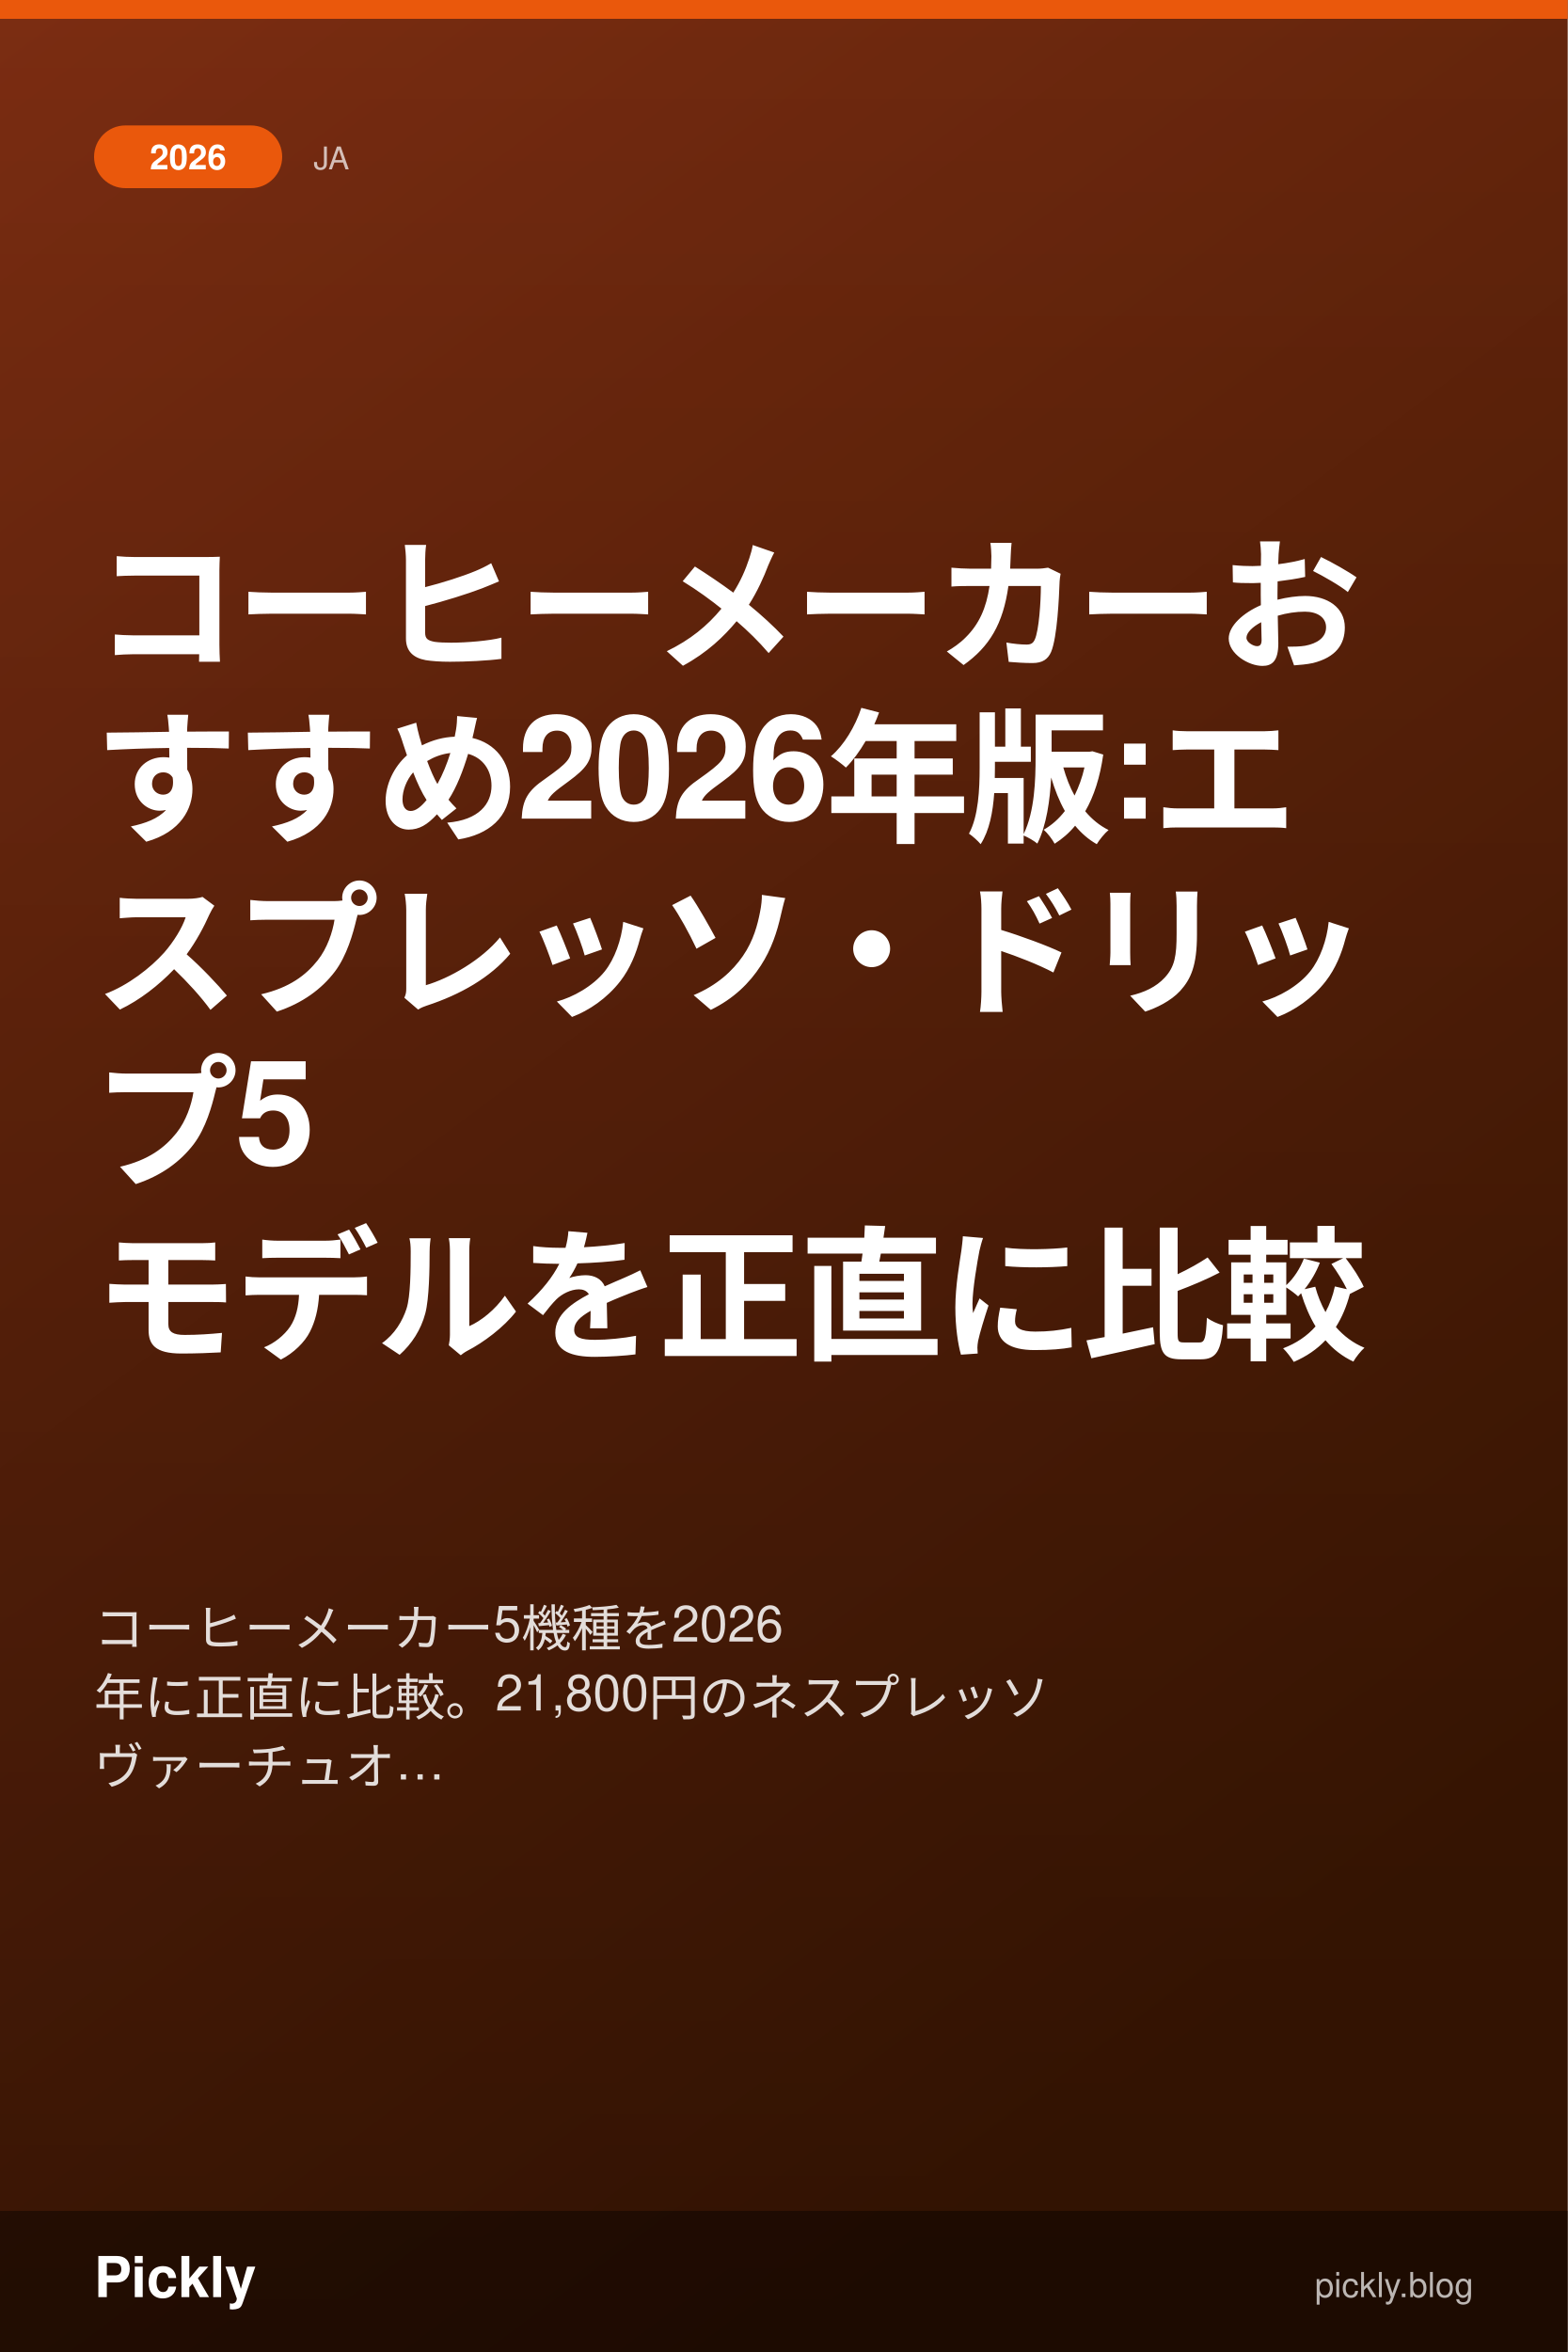
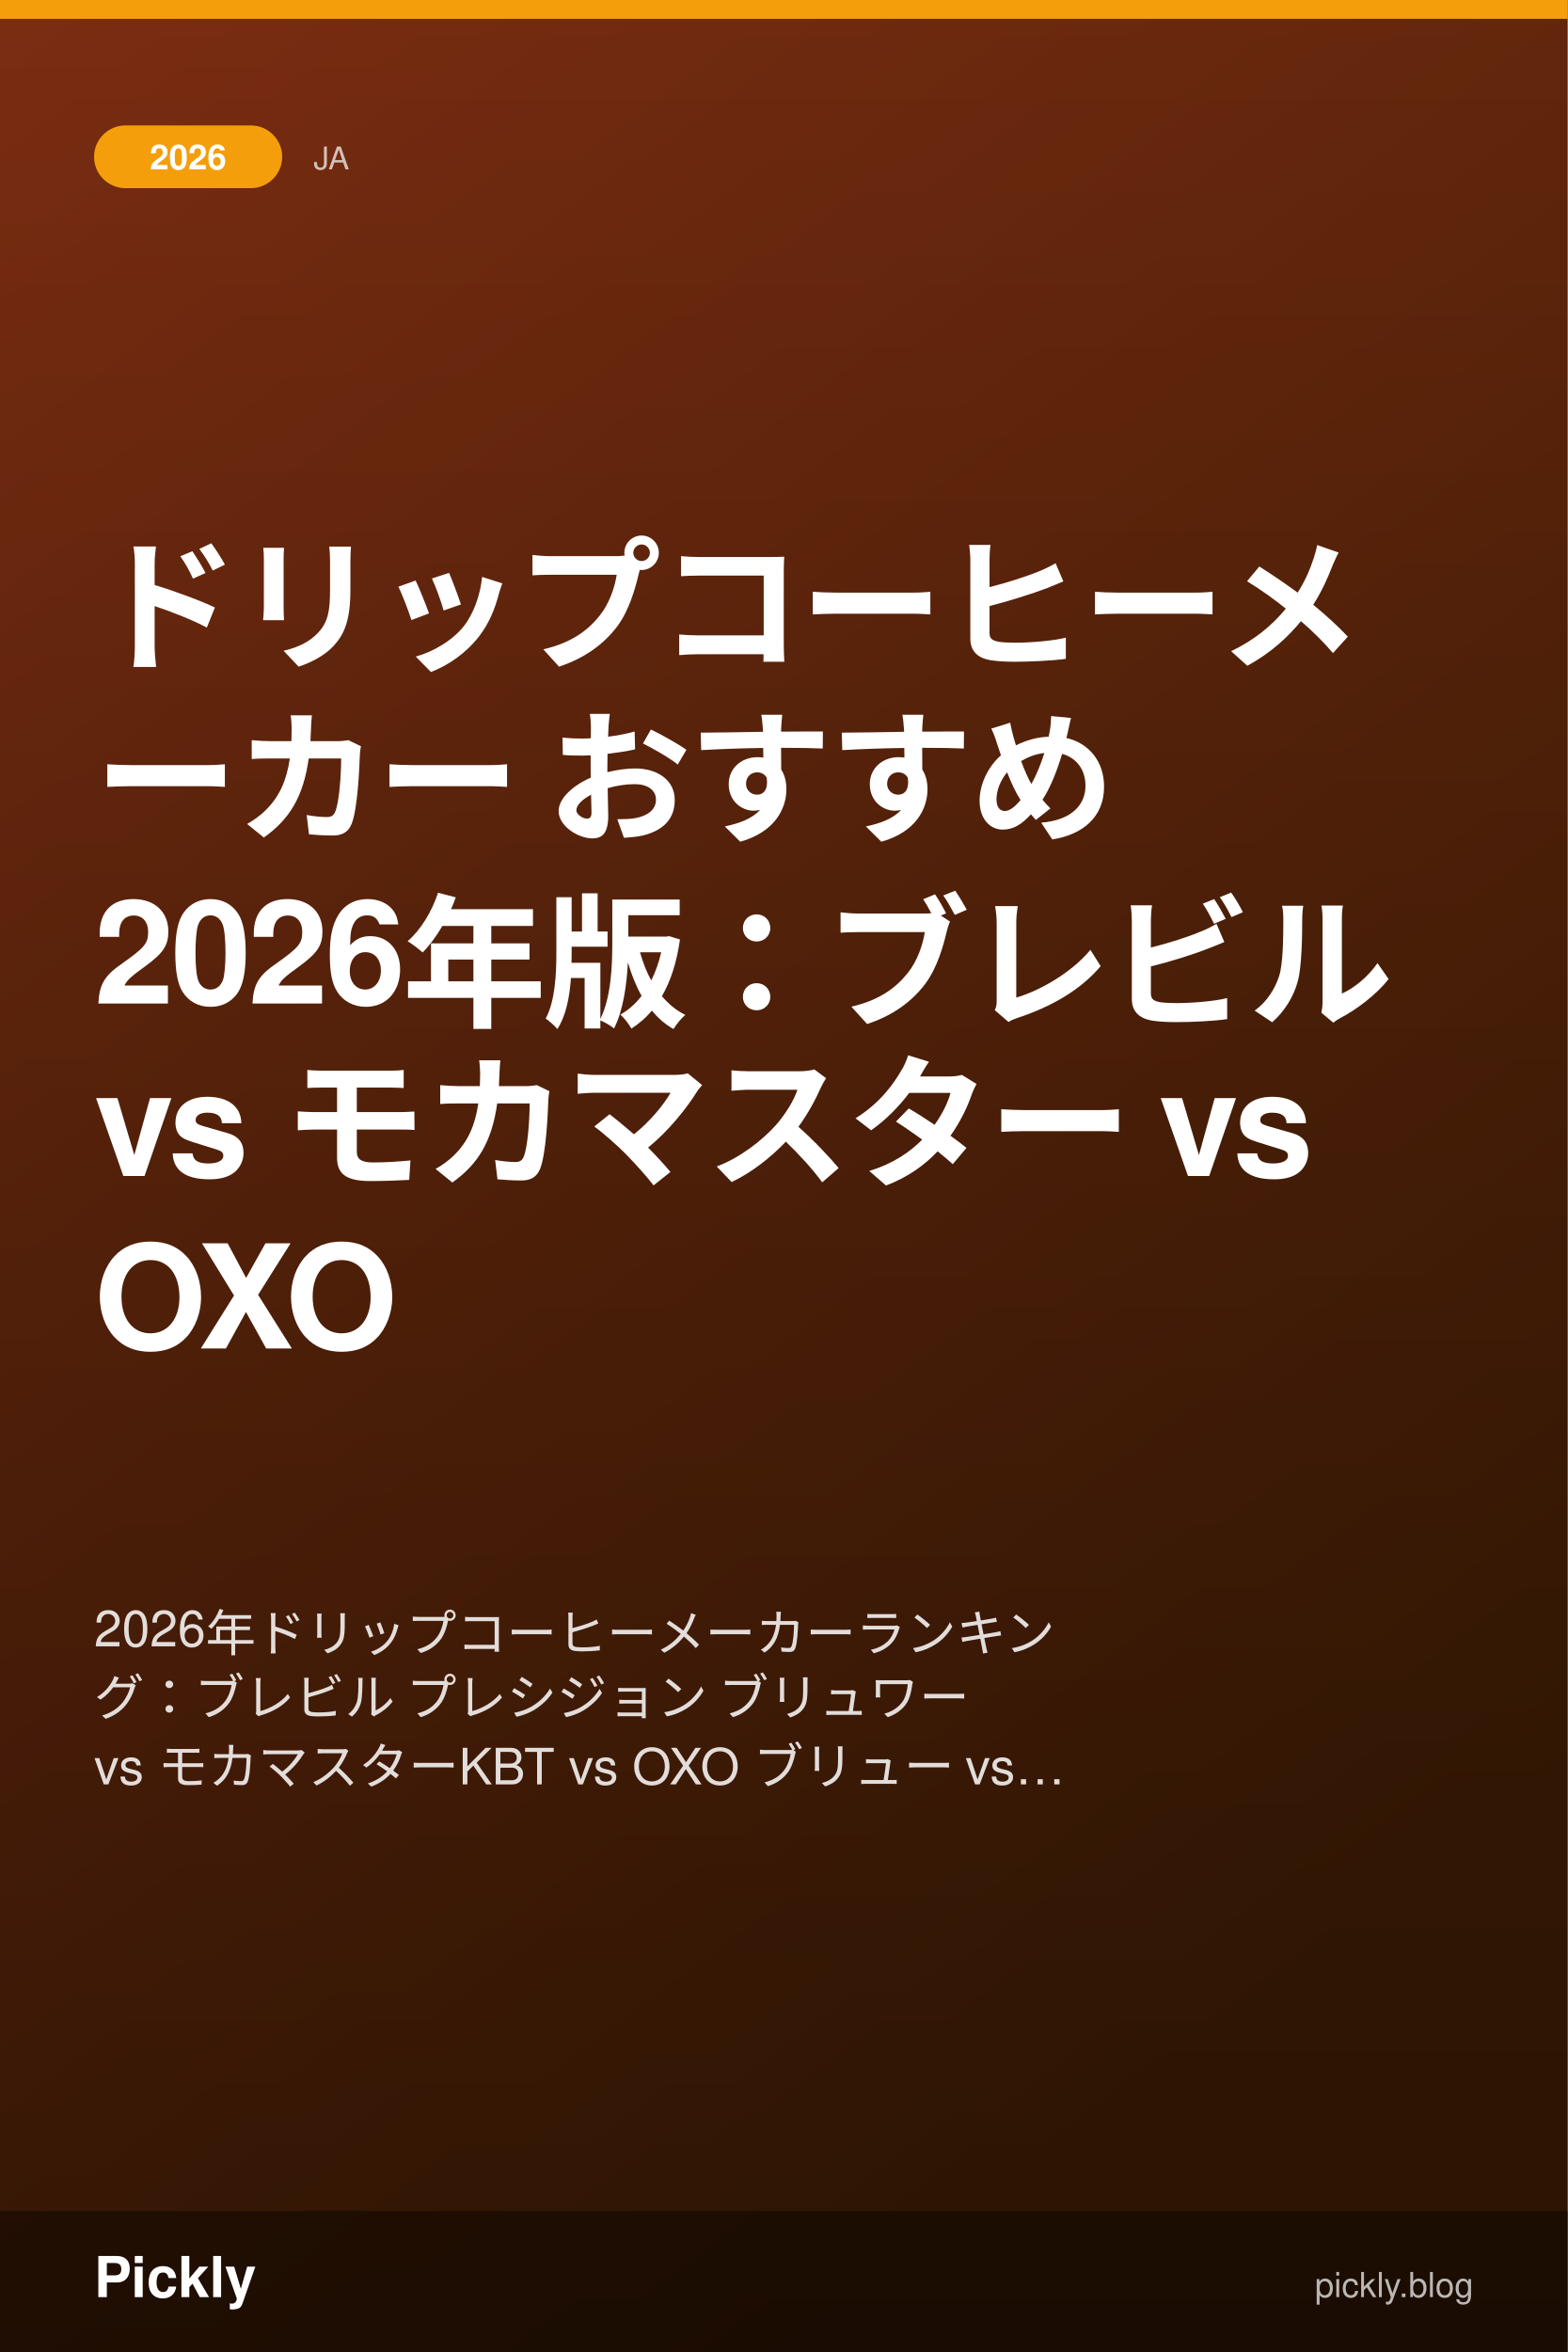
<svg xmlns="http://www.w3.org/2000/svg" width="1000" height="1500" viewBox="0 0 1000 1500">
  <defs>
    <linearGradient id="bg" x1="0" y1="0" x2="0.5" y2="1">
      <stop offset="0" stop-color="#7c2d12" />
-       <stop offset="1" stop-color="#451a03" />
+       <stop offset="1" stop-color="#3f1d04" />
    </linearGradient>
    <linearGradient id="overlay" x1="0" y1="0" x2="0" y2="1">
      <stop offset="0" stop-color="rgba(0,0,0,0)" />
      <stop offset="1" stop-color="rgba(0,0,0,0.3)" />
    </linearGradient>
  </defs>
  <rect width="1000" height="1500" fill="url(#bg)" />
  <rect width="1000" height="1500" fill="url(#overlay)" />
-   <rect x="0" y="0" width="1000" height="12" fill="#ea580c" />
-   <rect x="60" y="80" width="120" height="40" rx="20" fill="#ea580c" />
+   <rect x="0" y="0" width="1000" height="12" fill="#f59e0b" />
+   <rect x="60" y="80" width="120" height="40" rx="20" fill="#f59e0b" />
  <text x="120" y="108" font-family="'Helvetica Neue', Helvetica, Arial, 'Hiragino Sans GB', 'Hiragino Sans', 'PingFang SC', 'PingFang TC', 'Apple SD Gothic Neo', 'Kohinoor Devanagari', 'Devanagari Sangam MN', 'Geeza Pro', 'SF Arabic', Thonburi, 'Sukhumvit Set', 'Arial Unicode MS', sans-serif" font-size="22" fill="#ffffff" font-weight="700" text-anchor="middle">2026</text>
  <text x="200" y="108" font-family="'Helvetica Neue', Helvetica, Arial, 'Hiragino Sans GB', 'Hiragino Sans', 'PingFang SC', 'PingFang TC', 'Apple SD Gothic Neo', 'Kohinoor Devanagari', 'Devanagari Sangam MN', 'Geeza Pro', 'SF Arabic', Thonburi, 'Sukhumvit Set', 'Arial Unicode MS', sans-serif" font-size="20" fill="rgba(255,255,255,0.7)" font-weight="500">JA</text>
-   <text x="60" y="420" font-family="'Helvetica Neue', Helvetica, Arial, 'Hiragino Sans GB', 'Hiragino Sans', 'PingFang SC', 'PingFang TC', 'Apple SD Gothic Neo', 'Kohinoor Devanagari', 'Devanagari Sangam MN', 'Geeza Pro', 'SF Arabic', Thonburi, 'Sukhumvit Set', 'Arial Unicode MS', sans-serif" font-size="92" fill="#ffffff" font-weight="900" letter-spacing="-2" text-anchor="start">コーヒーメーカーお</text>
-   <text x="60" y="530" font-family="'Helvetica Neue', Helvetica, Arial, 'Hiragino Sans GB', 'Hiragino Sans', 'PingFang SC', 'PingFang TC', 'Apple SD Gothic Neo', 'Kohinoor Devanagari', 'Devanagari Sangam MN', 'Geeza Pro', 'SF Arabic', Thonburi, 'Sukhumvit Set', 'Arial Unicode MS', sans-serif" font-size="92" fill="#ffffff" font-weight="900" letter-spacing="-2" text-anchor="start">すすめ2026年版:エ</text>
-   <text x="60" y="640" font-family="'Helvetica Neue', Helvetica, Arial, 'Hiragino Sans GB', 'Hiragino Sans', 'PingFang SC', 'PingFang TC', 'Apple SD Gothic Neo', 'Kohinoor Devanagari', 'Devanagari Sangam MN', 'Geeza Pro', 'SF Arabic', Thonburi, 'Sukhumvit Set', 'Arial Unicode MS', sans-serif" font-size="92" fill="#ffffff" font-weight="900" letter-spacing="-2" text-anchor="start">スプレッソ・ドリッ</text>
-   <text x="60" y="750" font-family="'Helvetica Neue', Helvetica, Arial, 'Hiragino Sans GB', 'Hiragino Sans', 'PingFang SC', 'PingFang TC', 'Apple SD Gothic Neo', 'Kohinoor Devanagari', 'Devanagari Sangam MN', 'Geeza Pro', 'SF Arabic', Thonburi, 'Sukhumvit Set', 'Arial Unicode MS', sans-serif" font-size="92" fill="#ffffff" font-weight="900" letter-spacing="-2" text-anchor="start">プ5</text>
-   <text x="60" y="860" font-family="'Helvetica Neue', Helvetica, Arial, 'Hiragino Sans GB', 'Hiragino Sans', 'PingFang SC', 'PingFang TC', 'Apple SD Gothic Neo', 'Kohinoor Devanagari', 'Devanagari Sangam MN', 'Geeza Pro', 'SF Arabic', Thonburi, 'Sukhumvit Set', 'Arial Unicode MS', sans-serif" font-size="92" fill="#ffffff" font-weight="900" letter-spacing="-2" text-anchor="start">モデルを正直に比較</text>
-   <text x="60" y="1050" font-family="'Helvetica Neue', Helvetica, Arial, 'Hiragino Sans GB', 'Hiragino Sans', 'PingFang SC', 'PingFang TC', 'Apple SD Gothic Neo', 'Kohinoor Devanagari', 'Devanagari Sangam MN', 'Geeza Pro', 'SF Arabic', Thonburi, 'Sukhumvit Set', 'Arial Unicode MS', sans-serif" font-size="32" fill="rgba(255,255,255,0.85)" font-weight="400" text-anchor="start">コーヒーメーカー5機種を2026</text>
-   <text x="60" y="1094" font-family="'Helvetica Neue', Helvetica, Arial, 'Hiragino Sans GB', 'Hiragino Sans', 'PingFang SC', 'PingFang TC', 'Apple SD Gothic Neo', 'Kohinoor Devanagari', 'Devanagari Sangam MN', 'Geeza Pro', 'SF Arabic', Thonburi, 'Sukhumvit Set', 'Arial Unicode MS', sans-serif" font-size="32" fill="rgba(255,255,255,0.85)" font-weight="400" text-anchor="start">年に正直に比較。21,800円のネスプレッソ</text>
-   <text x="60" y="1138" font-family="'Helvetica Neue', Helvetica, Arial, 'Hiragino Sans GB', 'Hiragino Sans', 'PingFang SC', 'PingFang TC', 'Apple SD Gothic Neo', 'Kohinoor Devanagari', 'Devanagari Sangam MN', 'Geeza Pro', 'SF Arabic', Thonburi, 'Sukhumvit Set', 'Arial Unicode MS', sans-serif" font-size="32" fill="rgba(255,255,255,0.85)" font-weight="400" text-anchor="start">ヴァーチュオ…</text>
+   <text x="60" y="420" font-family="'Helvetica Neue', Helvetica, Arial, 'Hiragino Sans GB', 'Hiragino Sans', 'PingFang SC', 'PingFang TC', 'Apple SD Gothic Neo', 'Kohinoor Devanagari', 'Devanagari Sangam MN', 'Geeza Pro', 'SF Arabic', Thonburi, 'Sukhumvit Set', 'Arial Unicode MS', sans-serif" font-size="92" fill="#ffffff" font-weight="900" letter-spacing="-2" text-anchor="start">ドリップコーヒーメ</text>
+   <text x="60" y="530" font-family="'Helvetica Neue', Helvetica, Arial, 'Hiragino Sans GB', 'Hiragino Sans', 'PingFang SC', 'PingFang TC', 'Apple SD Gothic Neo', 'Kohinoor Devanagari', 'Devanagari Sangam MN', 'Geeza Pro', 'SF Arabic', Thonburi, 'Sukhumvit Set', 'Arial Unicode MS', sans-serif" font-size="92" fill="#ffffff" font-weight="900" letter-spacing="-2" text-anchor="start">ーカー おすすめ</text>
+   <text x="60" y="640" font-family="'Helvetica Neue', Helvetica, Arial, 'Hiragino Sans GB', 'Hiragino Sans', 'PingFang SC', 'PingFang TC', 'Apple SD Gothic Neo', 'Kohinoor Devanagari', 'Devanagari Sangam MN', 'Geeza Pro', 'SF Arabic', Thonburi, 'Sukhumvit Set', 'Arial Unicode MS', sans-serif" font-size="92" fill="#ffffff" font-weight="900" letter-spacing="-2" text-anchor="start">2026年版：ブレビル</text>
+   <text x="60" y="750" font-family="'Helvetica Neue', Helvetica, Arial, 'Hiragino Sans GB', 'Hiragino Sans', 'PingFang SC', 'PingFang TC', 'Apple SD Gothic Neo', 'Kohinoor Devanagari', 'Devanagari Sangam MN', 'Geeza Pro', 'SF Arabic', Thonburi, 'Sukhumvit Set', 'Arial Unicode MS', sans-serif" font-size="92" fill="#ffffff" font-weight="900" letter-spacing="-2" text-anchor="start">vs モカマスター vs</text>
+   <text x="60" y="860" font-family="'Helvetica Neue', Helvetica, Arial, 'Hiragino Sans GB', 'Hiragino Sans', 'PingFang SC', 'PingFang TC', 'Apple SD Gothic Neo', 'Kohinoor Devanagari', 'Devanagari Sangam MN', 'Geeza Pro', 'SF Arabic', Thonburi, 'Sukhumvit Set', 'Arial Unicode MS', sans-serif" font-size="92" fill="#ffffff" font-weight="900" letter-spacing="-2" text-anchor="start">OXO</text>
+   <text x="60" y="1050" font-family="'Helvetica Neue', Helvetica, Arial, 'Hiragino Sans GB', 'Hiragino Sans', 'PingFang SC', 'PingFang TC', 'Apple SD Gothic Neo', 'Kohinoor Devanagari', 'Devanagari Sangam MN', 'Geeza Pro', 'SF Arabic', Thonburi, 'Sukhumvit Set', 'Arial Unicode MS', sans-serif" font-size="32" fill="rgba(255,255,255,0.85)" font-weight="400" text-anchor="start">2026年ドリップコーヒーメーカーランキン</text>
+   <text x="60" y="1094" font-family="'Helvetica Neue', Helvetica, Arial, 'Hiragino Sans GB', 'Hiragino Sans', 'PingFang SC', 'PingFang TC', 'Apple SD Gothic Neo', 'Kohinoor Devanagari', 'Devanagari Sangam MN', 'Geeza Pro', 'SF Arabic', Thonburi, 'Sukhumvit Set', 'Arial Unicode MS', sans-serif" font-size="32" fill="rgba(255,255,255,0.85)" font-weight="400" text-anchor="start">グ：ブレビル プレシジョン ブリュワー</text>
+   <text x="60" y="1138" font-family="'Helvetica Neue', Helvetica, Arial, 'Hiragino Sans GB', 'Hiragino Sans', 'PingFang SC', 'PingFang TC', 'Apple SD Gothic Neo', 'Kohinoor Devanagari', 'Devanagari Sangam MN', 'Geeza Pro', 'SF Arabic', Thonburi, 'Sukhumvit Set', 'Arial Unicode MS', sans-serif" font-size="32" fill="rgba(255,255,255,0.85)" font-weight="400" text-anchor="start">vs モカマスターKBT vs OXO ブリュー vs…</text>
  <rect x="0" y="1410" width="1000" height="90" fill="rgba(0,0,0,0.4)" />
  <text x="60" y="1465" font-family="'Helvetica Neue', Helvetica, Arial, 'Hiragino Sans GB', 'Hiragino Sans', 'PingFang SC', 'PingFang TC', 'Apple SD Gothic Neo', 'Kohinoor Devanagari', 'Devanagari Sangam MN', 'Geeza Pro', 'SF Arabic', Thonburi, 'Sukhumvit Set', 'Arial Unicode MS', sans-serif" font-size="36" fill="#ffffff" font-weight="800">Pickly</text>
  <text x="940" y="1465" font-family="'Helvetica Neue', Helvetica, Arial, 'Hiragino Sans GB', 'Hiragino Sans', 'PingFang SC', 'PingFang TC', 'Apple SD Gothic Neo', 'Kohinoor Devanagari', 'Devanagari Sangam MN', 'Geeza Pro', 'SF Arabic', Thonburi, 'Sukhumvit Set', 'Arial Unicode MS', sans-serif" font-size="22" fill="rgba(255,255,255,0.7)" font-weight="500" text-anchor="end">pickly.blog</text>
</svg>
